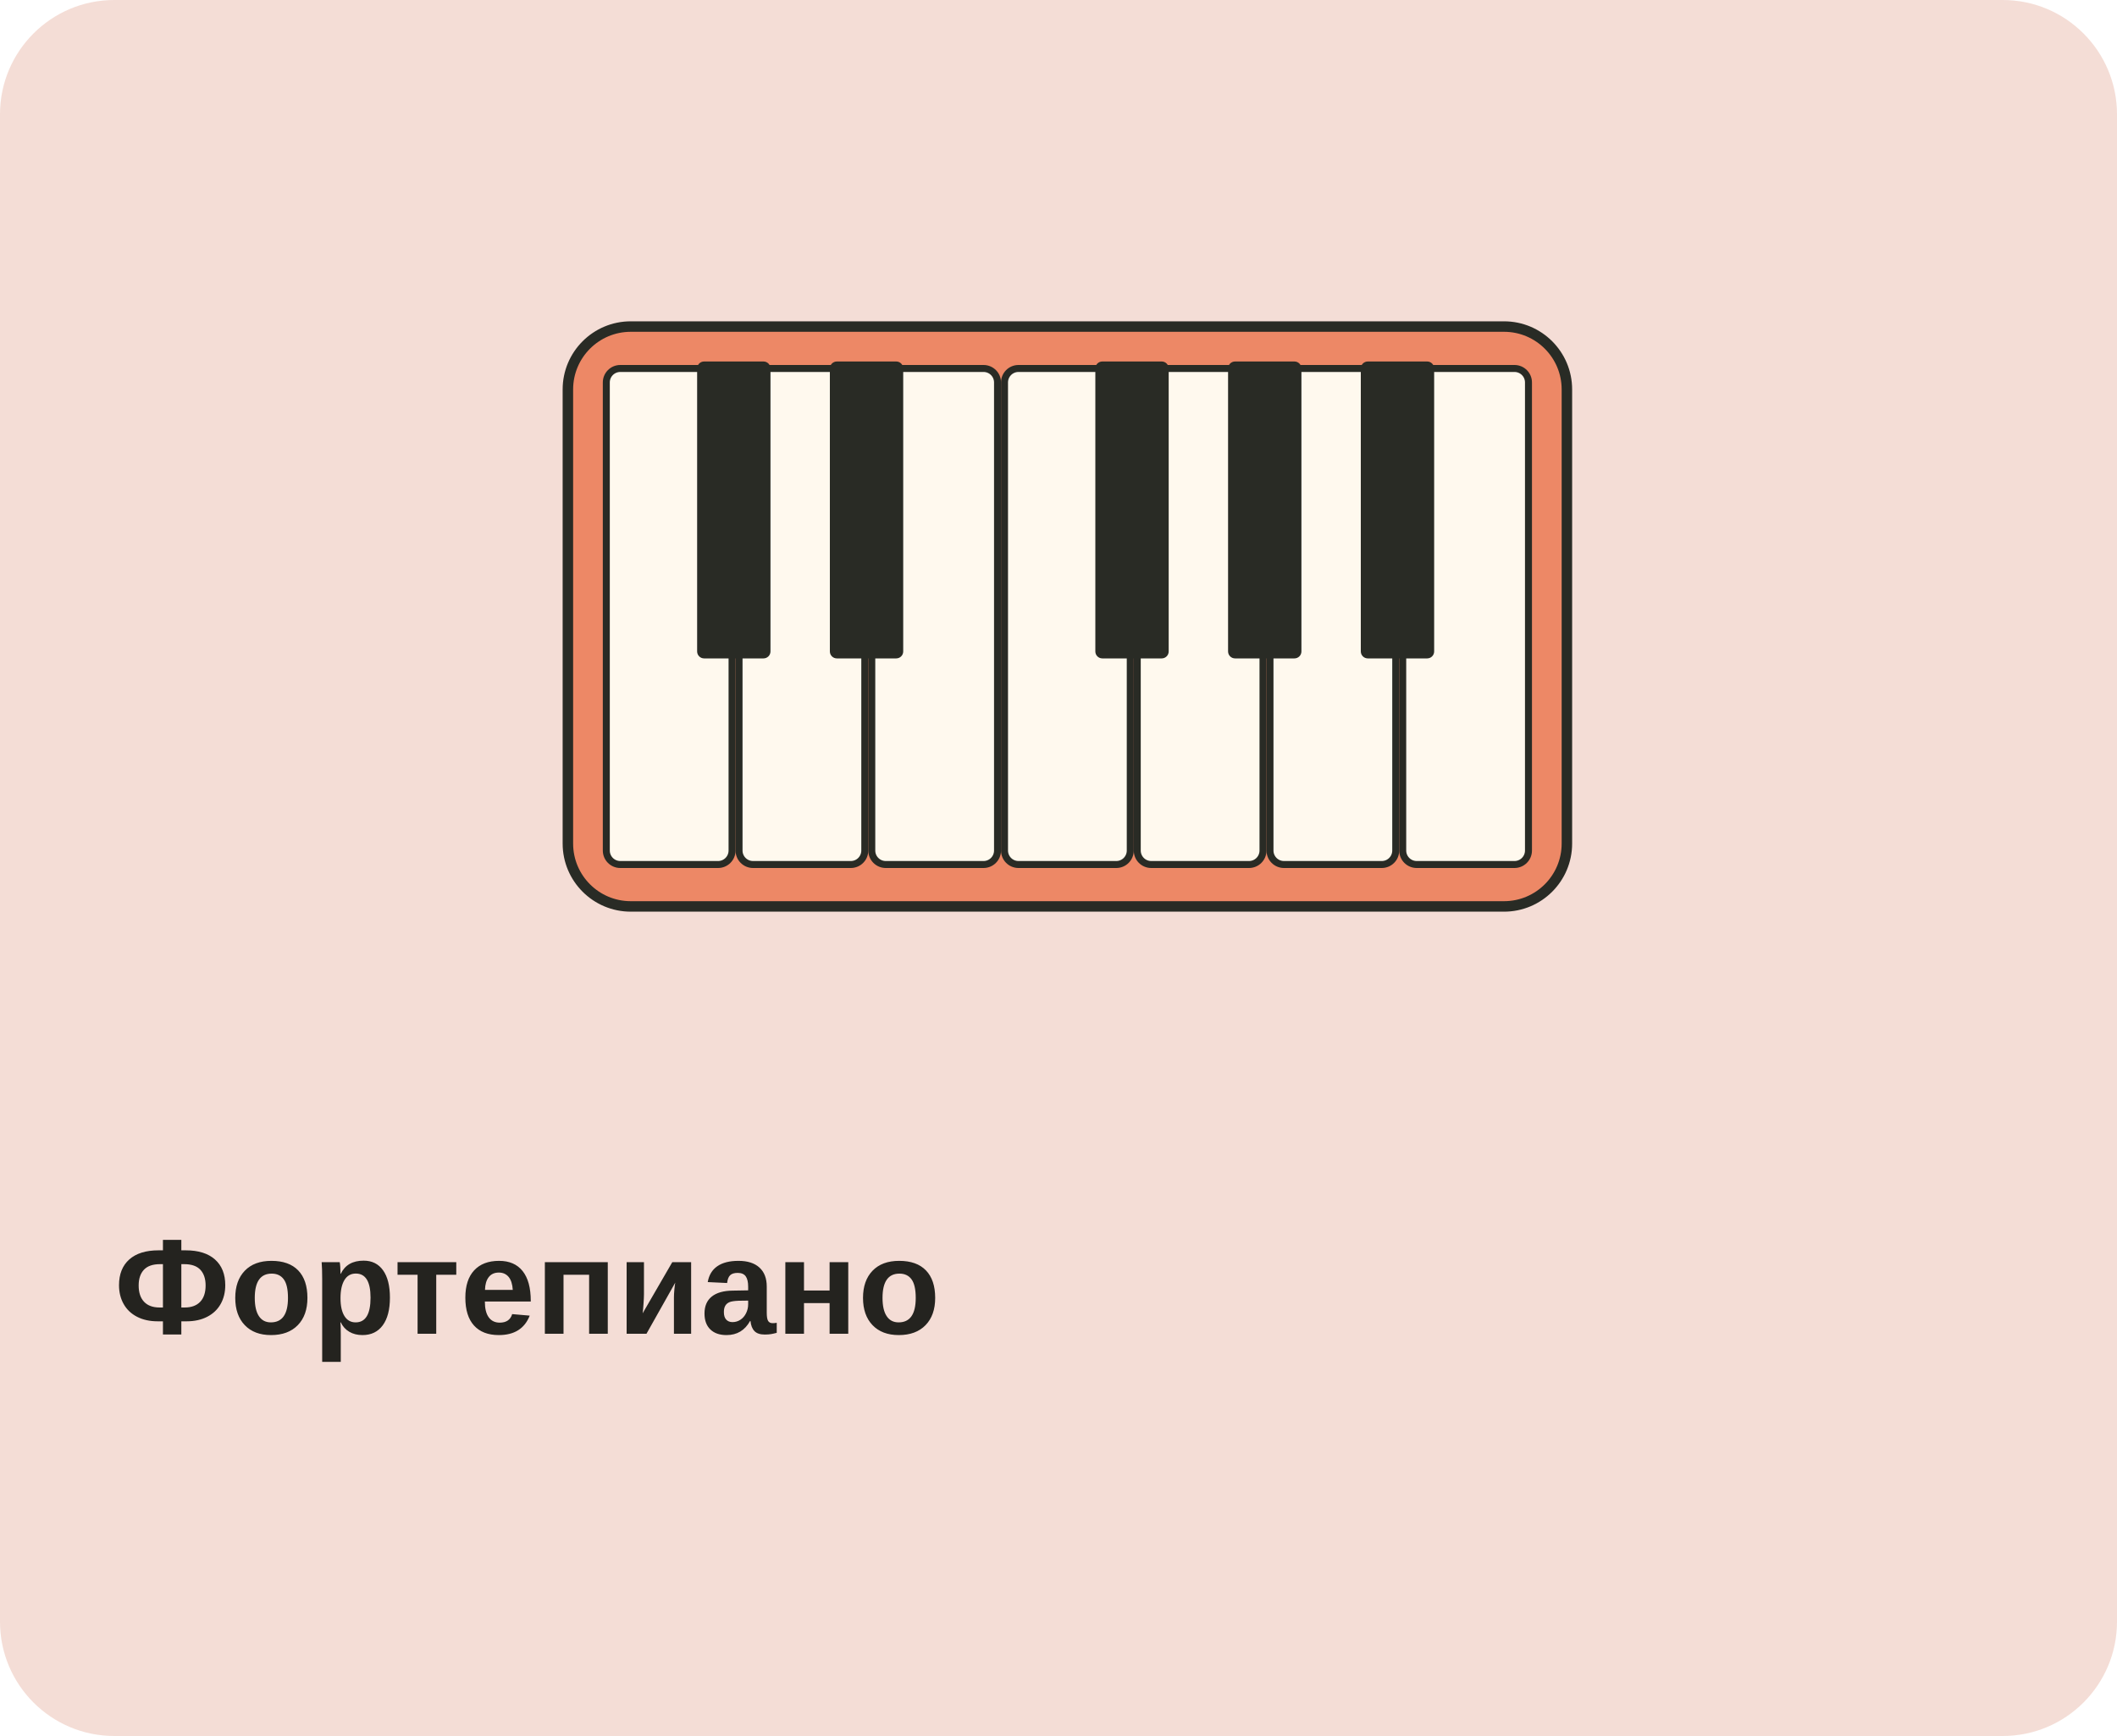
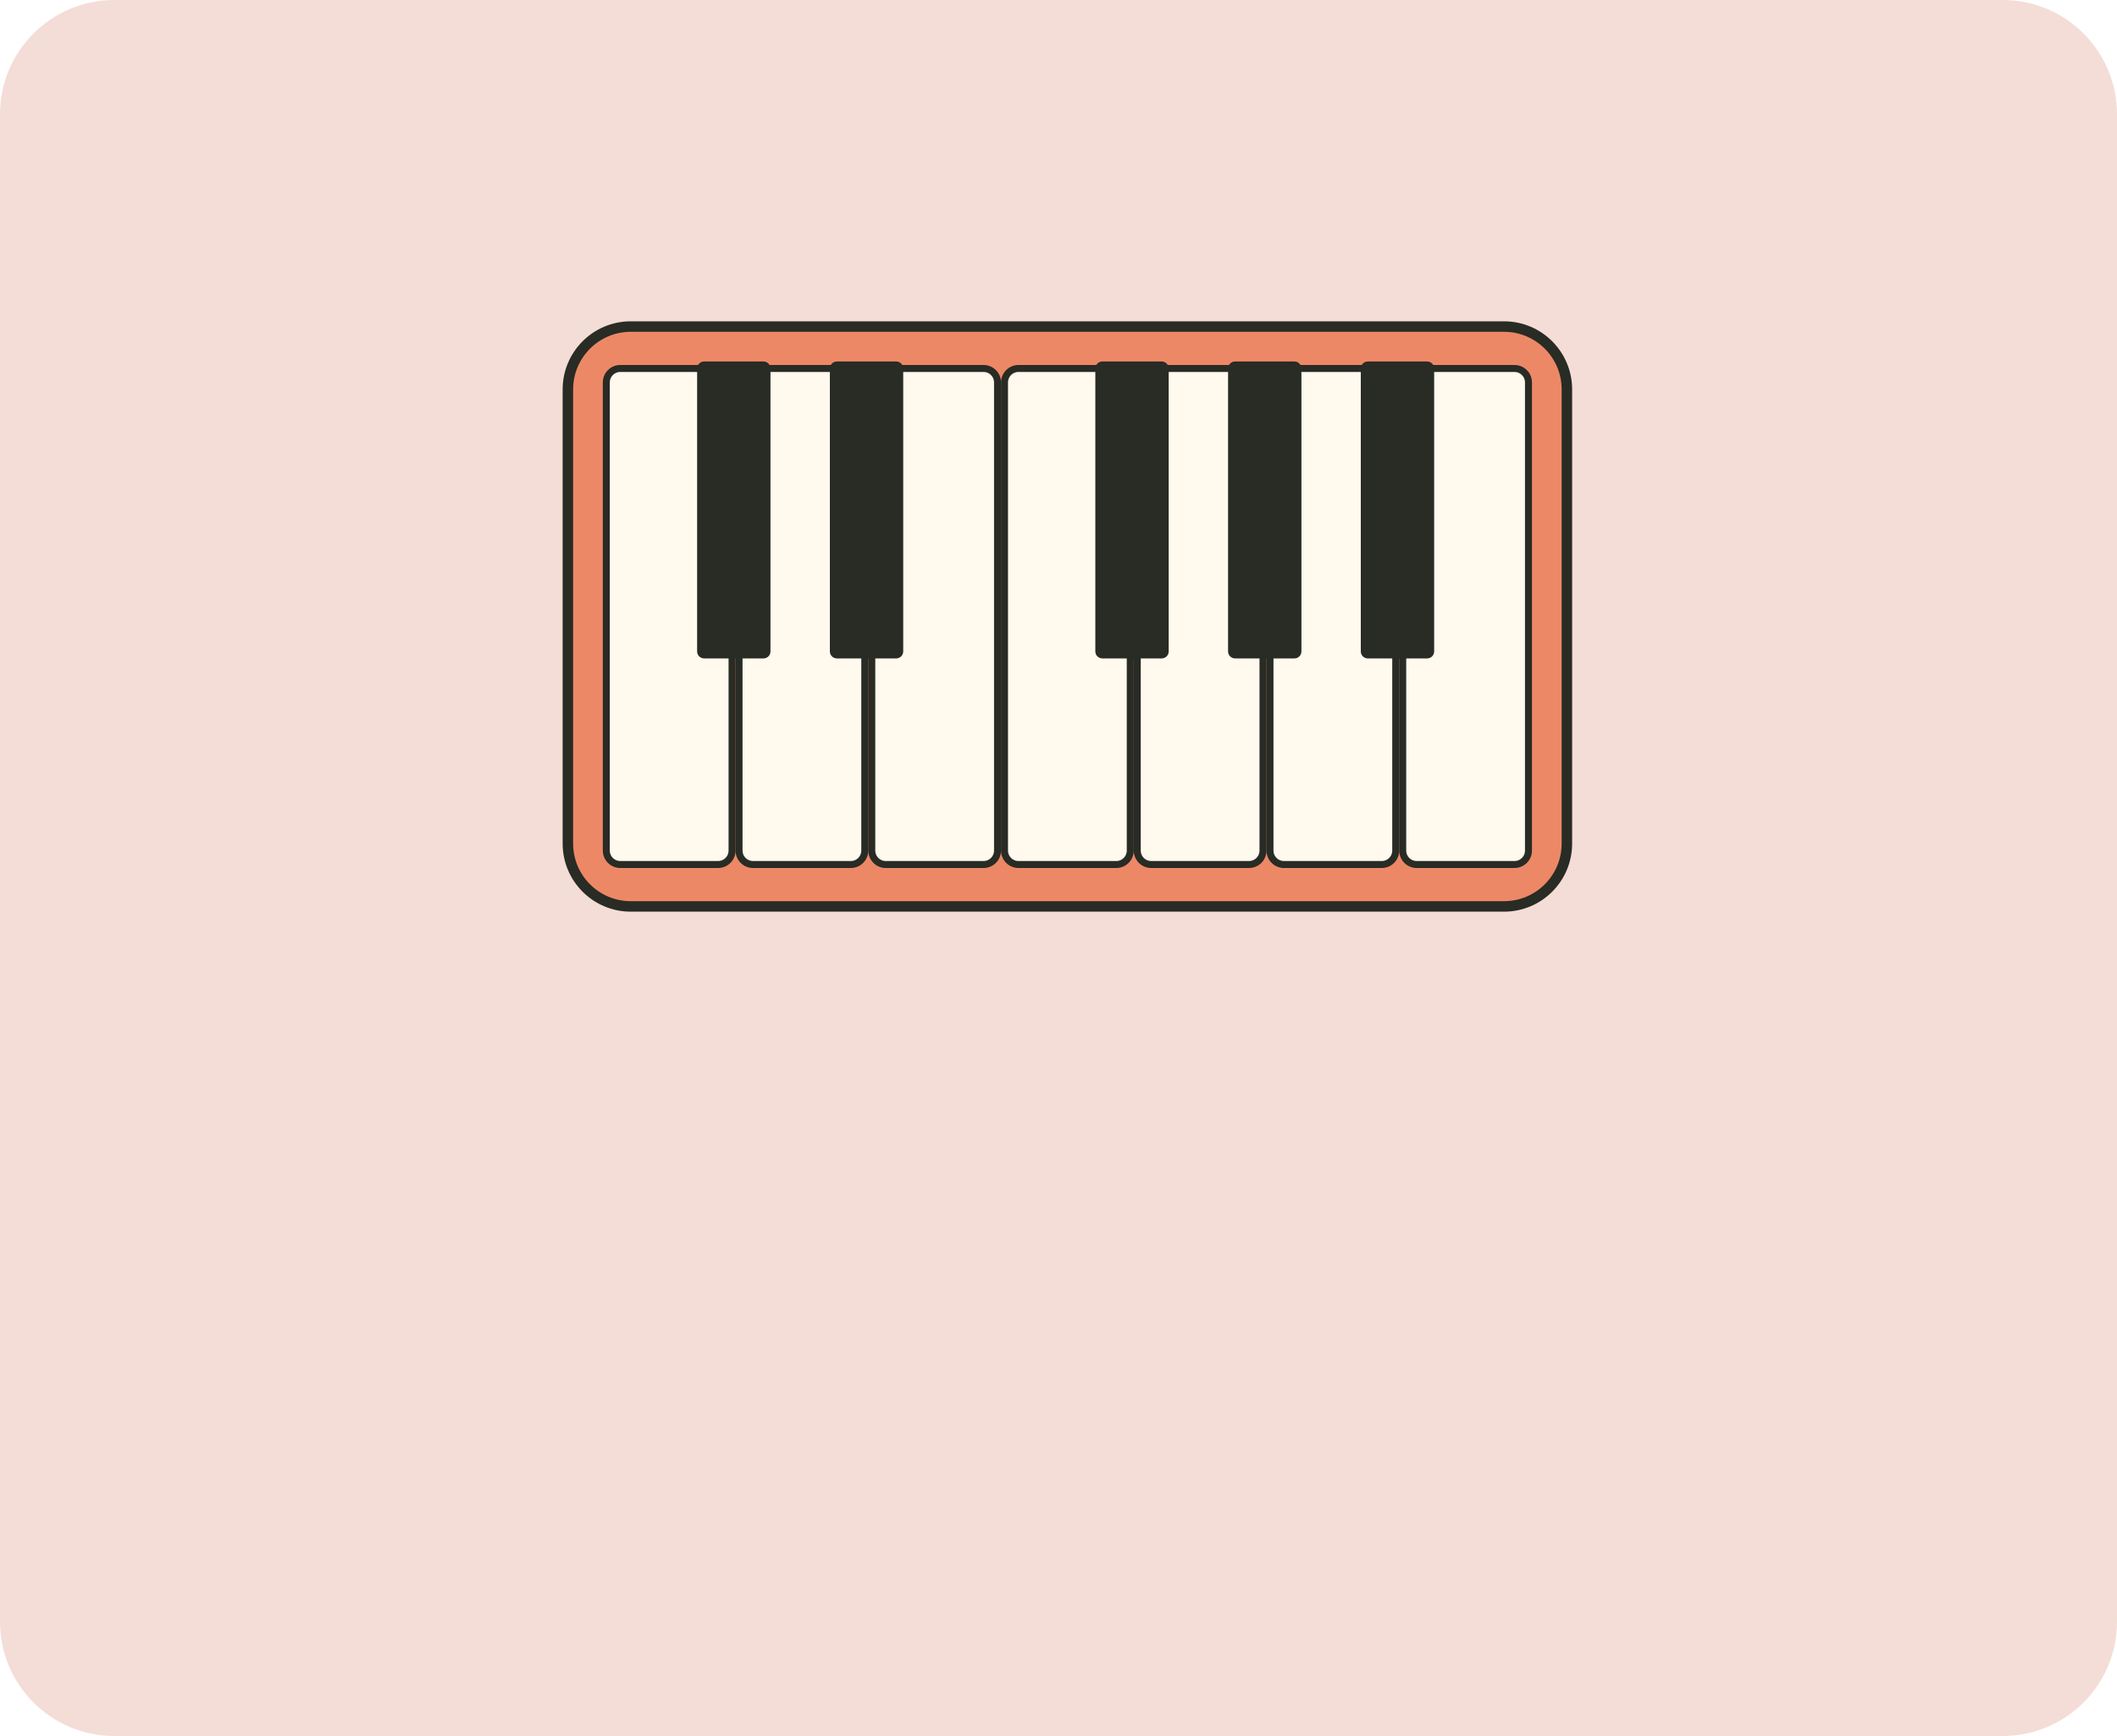
<svg xmlns="http://www.w3.org/2000/svg" width="1000" height="820" viewBox="0 0 1000 820">
  <rect width="1000" height="820" rx="54" fill="#F4DDD6" />
  <g transform="translate(260 80) scale(1.65)">
    <rect x="5" y="45" width="286" height="166" rx="18" fill="#ed8866" stroke="#292b25" stroke-width="3" />
    <rect x="16" y="57" width="36" height="142" rx="4" fill="#fff9ee" stroke="#292b25" stroke-width="2" />
    <rect x="54" y="57" width="36" height="142" rx="4" fill="#fff9ee" stroke="#292b25" stroke-width="2" />
    <rect x="92" y="57" width="36" height="142" rx="4" fill="#fff9ee" stroke="#292b25" stroke-width="2" />
    <rect x="130" y="57" width="36" height="142" rx="4" fill="#fff9ee" stroke="#292b25" stroke-width="2" />
    <rect x="168" y="57" width="36" height="142" rx="4" fill="#fff9ee" stroke="#292b25" stroke-width="2" />
    <rect x="206" y="57" width="36" height="142" rx="4" fill="#fff9ee" stroke="#292b25" stroke-width="2" />
    <rect x="244" y="57" width="36" height="142" rx="4" fill="#fff9ee" stroke="#292b25" stroke-width="2" />
    <rect x="42" y="55" width="21" height="85" rx="2" fill="#292b25" />
    <rect x="80" y="55" width="21" height="85" rx="2" fill="#292b25" />
    <rect x="156" y="55" width="21" height="85" rx="2" fill="#292b25" />
    <rect x="194" y="55" width="21" height="85" rx="2" fill="#292b25" />
    <rect x="232" y="55" width="21" height="85" rx="2" fill="#292b25" />
  </g>
-   <text x="54" y="630" font-family="Arial,sans-serif" font-size="64" font-weight="700" fill="#24231f">Фортепиано</text>
</svg>
